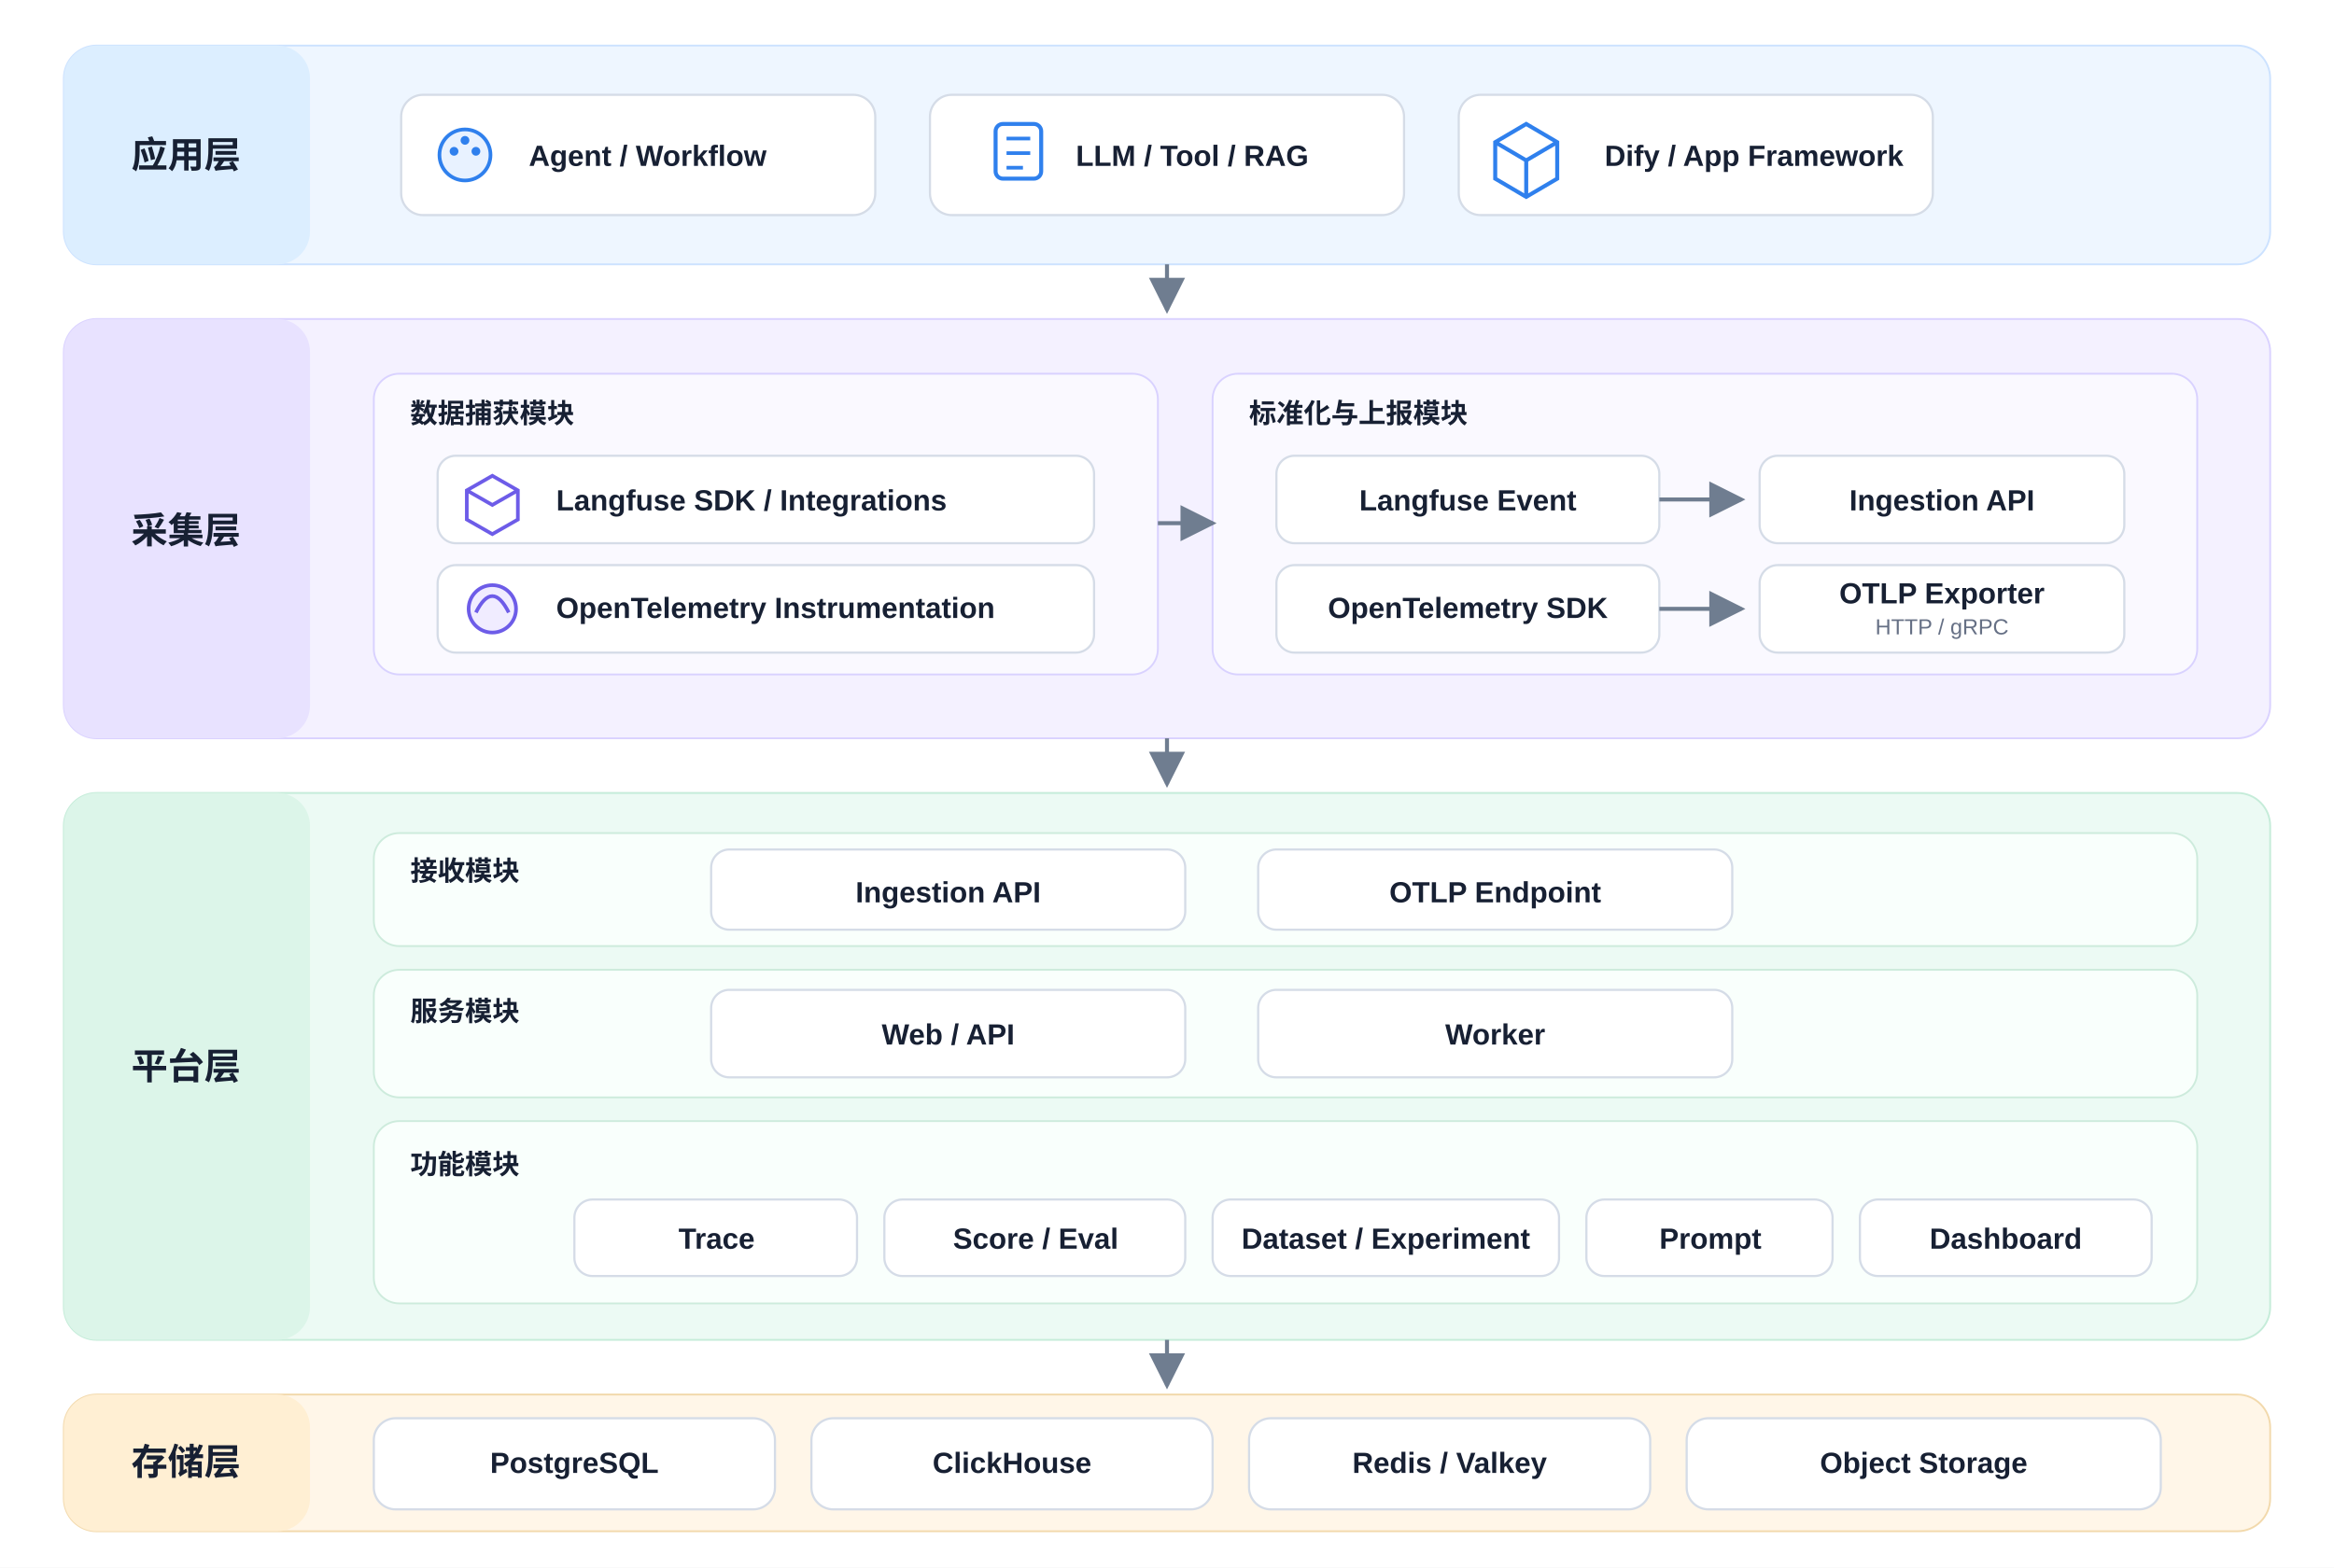
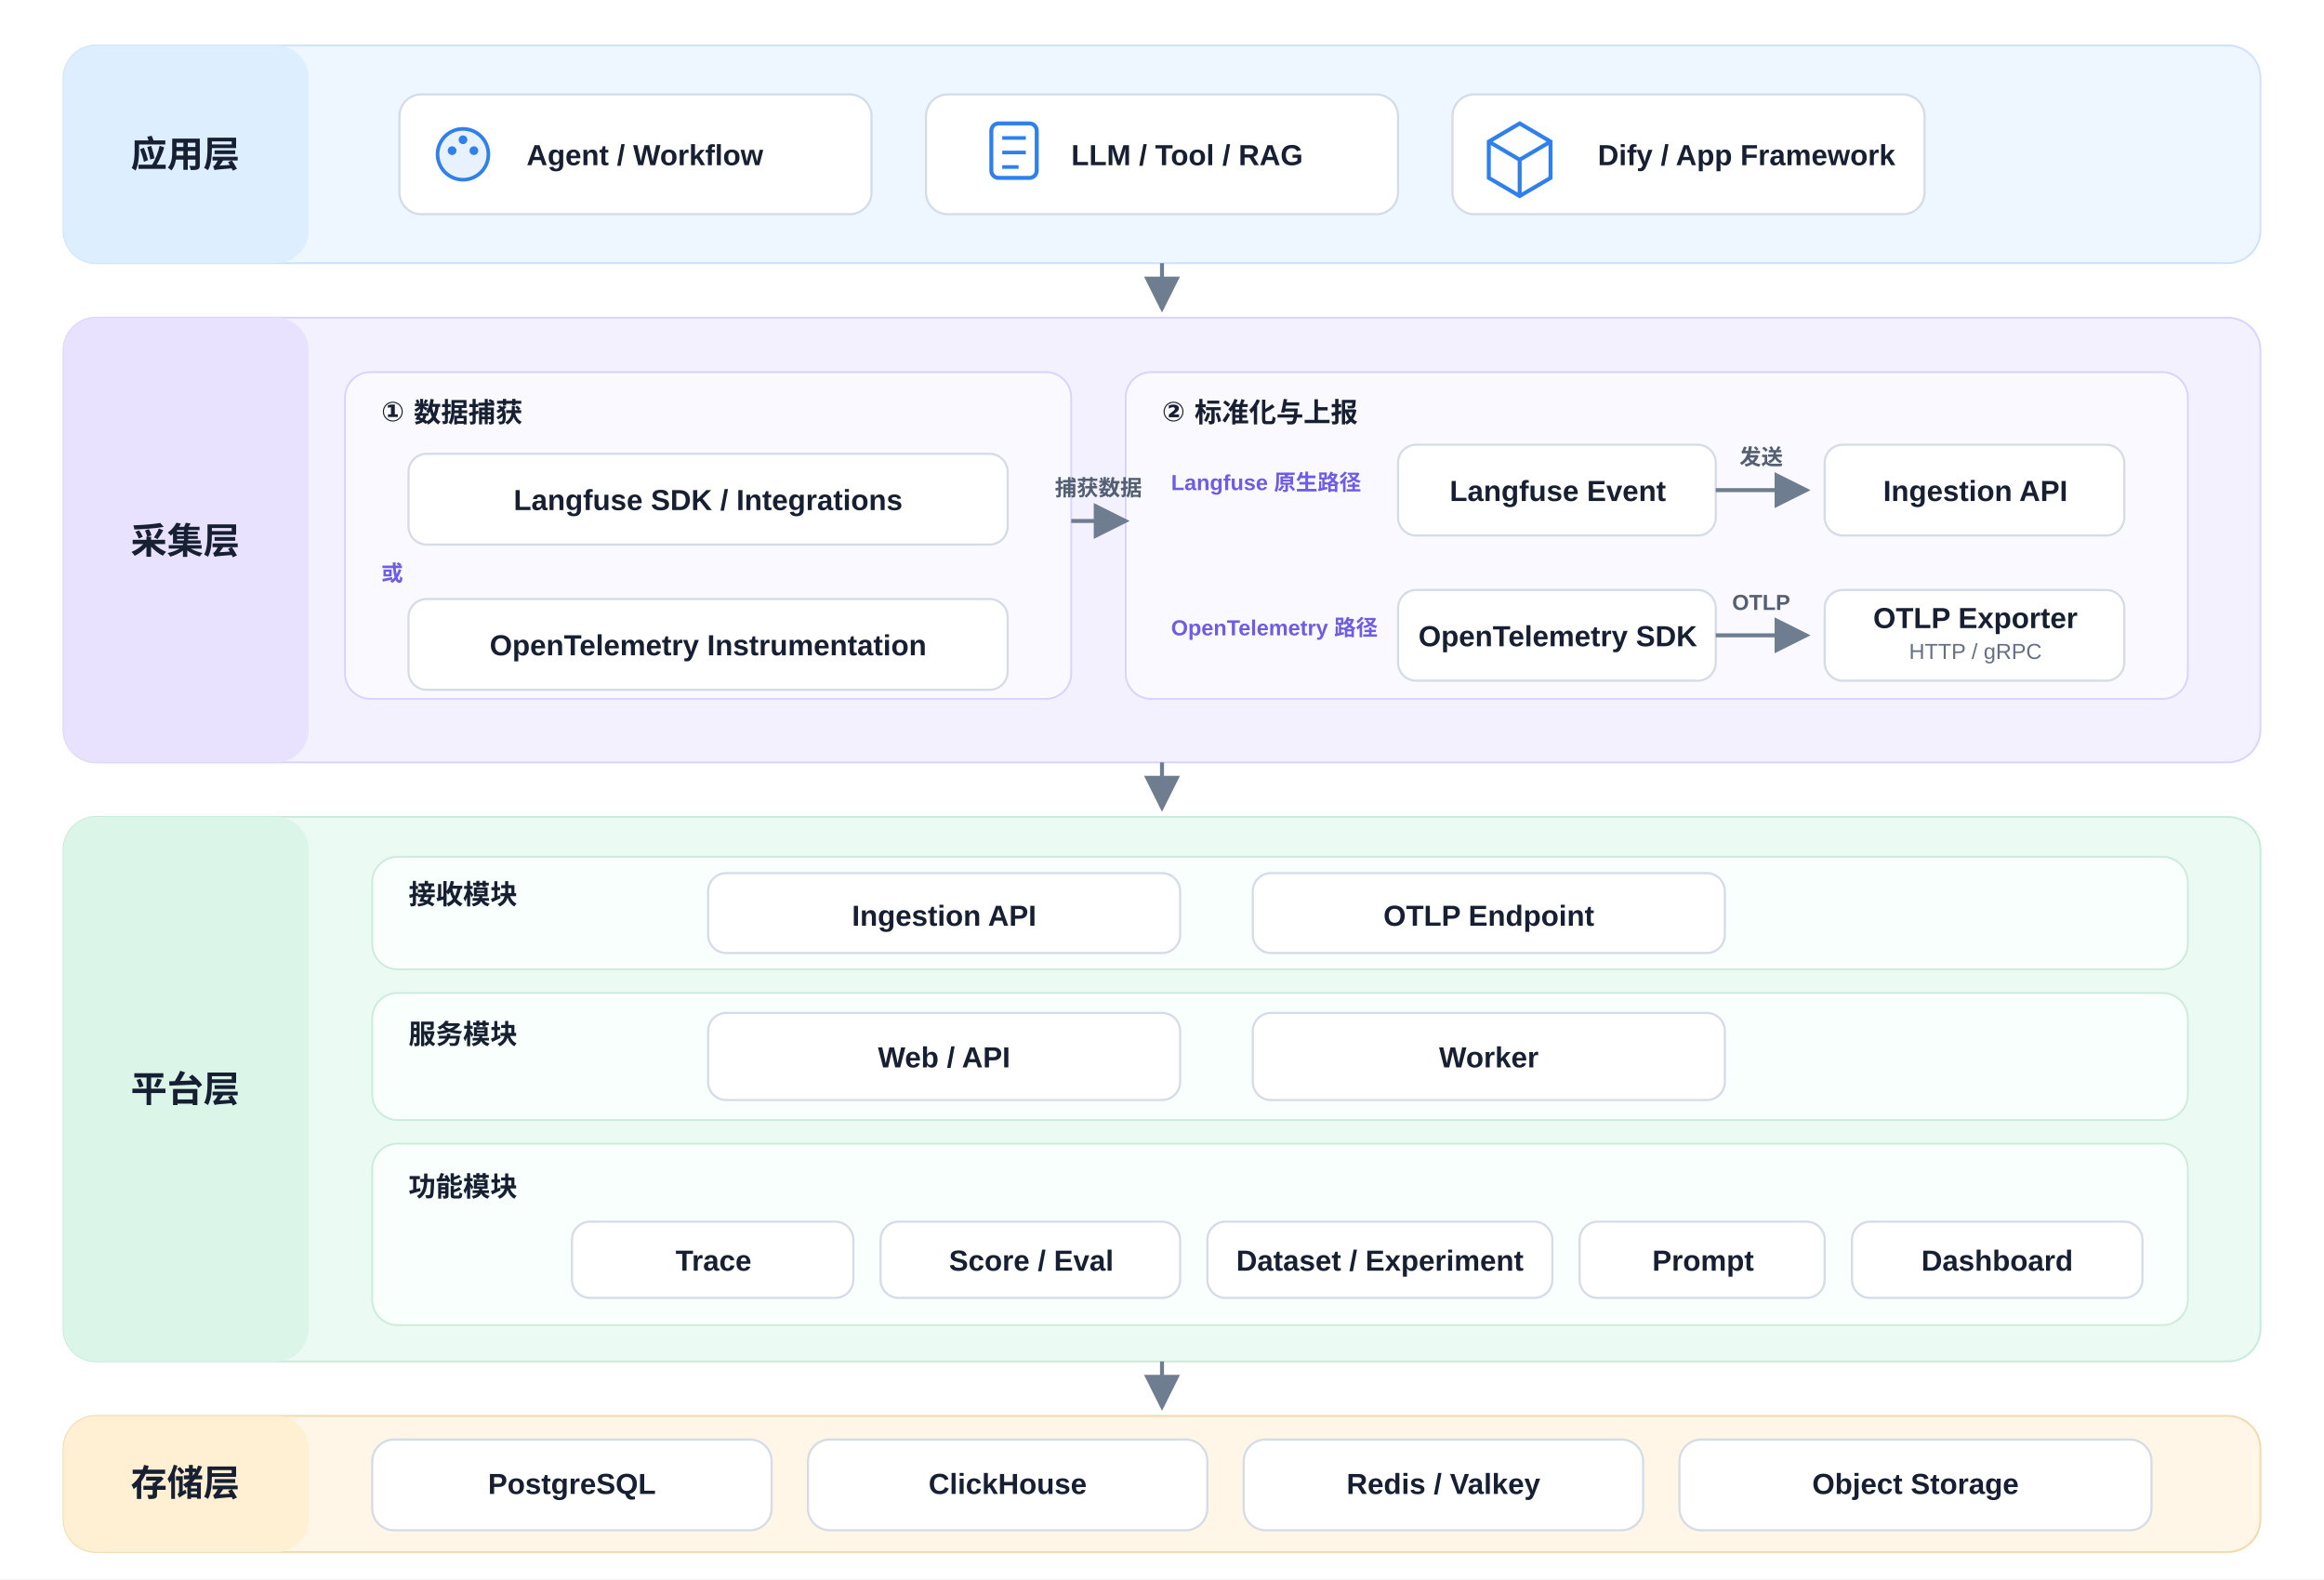
- <svg xmlns="http://www.w3.org/2000/svg" width="1280" height="860" viewBox="0 0 1280 860">
+ <svg xmlns="http://www.w3.org/2000/svg" width="1280" height="870" viewBox="0 0 1280 870">
  <defs>
    <marker id="arrow" markerWidth="9" markerHeight="9" refX="8" refY="4.5" orient="auto">
      <path d="M0 0L9 4.5 0 9Z" fill="#6f7d90" />
    </marker>
    <style>
    text{font-family:Arial,"Microsoft YaHei",sans-serif;fill:#172033}
-     .layer{font-size:20px;font-weight:700}.group{font-size:15px;font-weight:700}.name{font-size:16px;font-weight:700}.sub{font-size:12px;fill:#667085}.card{fill:#fff;stroke:#d5dce7;stroke-width:1.2}.line{stroke:#6f7d90;stroke-width:2.2;fill:none;marker-end:url(#arrow)}
+     .layer{font-size:20px;font-weight:700}
+     .group{font-size:15px;font-weight:700}
+     .name{font-size:16px;font-weight:700}
+     .sub{font-size:12px;fill:#667085}
+     .flow{font-size:12px;font-weight:700;fill:#536074}
+     .route{font-size:12px;font-weight:700;fill:#6d5ce8}
+     .card{fill:#fff;stroke:#d5dce7;stroke-width:1.2}
+     .line{stroke:#6f7d90;stroke-width:2.2;fill:none;marker-end:url(#arrow)}
  </style>
  </defs>
-   <rect width="1280" height="860" fill="#fff" />
+   <rect width="1280" height="870" fill="#fff" />
  <rect x="35" y="25" width="1210" height="120" rx="18" fill="#eef6ff" stroke="#cce2ff" />
  <rect x="35" y="25" width="135" height="120" rx="18" fill="#dceeff" />
  <text x="102" y="92" text-anchor="middle" class="layer">应用层</text>
  <g>
    <rect x="220" y="52" width="260" height="66" rx="12" class="card" />
    <circle cx="255" cy="85" r="14" fill="#e8f2ff" stroke="#2f80ed" stroke-width="2" />
    <circle cx="249" cy="83" r="2.4" fill="#2f80ed" />
    <circle cx="255" cy="77" r="2.4" fill="#2f80ed" />
    <circle cx="261" cy="83" r="2.4" fill="#2f80ed" />
    <text x="290" y="91" class="name">Agent / Workflow</text>
    <rect x="510" y="52" width="260" height="66" rx="12" class="card" />
    <rect x="546" y="68" width="25" height="30" rx="4" fill="none" stroke="#2f80ed" stroke-width="2.2" />
    <path d="M552 76h13M552 84h13M552 92h9" stroke="#2f80ed" stroke-width="2" />
    <text x="590" y="91" class="name">LLM / Tool / RAG</text>
    <rect x="800" y="52" width="260" height="66" rx="12" class="card" />
    <path d="M837 68l17 10v20l-17 10-17-10V78zM820 78l17 10 17-10M837 88v20" fill="none" stroke="#2f80ed" stroke-width="2.2" />
    <text x="880" y="91" class="name">Dify / App Framework</text>
  </g>
  <path d="M640 145V170" class="line" />
-   <rect x="35" y="175" width="1210" height="230" rx="18" fill="#f4f1ff" stroke="#dad2ff" />
-   <rect x="35" y="175" width="135" height="230" rx="18" fill="#e8e2ff" />
-   <text x="102" y="298" text-anchor="middle" class="layer">采集层</text>
-   <rect x="205" y="205" width="430" height="165" rx="14" fill="#faf9ff" stroke="#d9d2ff" />
-   <text x="225" y="232" class="group">数据捕获模块</text>
-   <rect x="240" y="250" width="360" height="48" rx="10" class="card" />
-   <path d="M270 261l14 8v16l-14 8-14-8v-16zM256 269l14 8 14-8" fill="none" stroke="#6d5ce8" stroke-width="2" />
-   <text x="305" y="280" class="name">Langfuse SDK / Integrations</text>
-   <rect x="240" y="310" width="360" height="48" rx="10" class="card" />
-   <circle cx="270" cy="334" r="13" fill="#f0ecff" stroke="#6d5ce8" stroke-width="2" />
-   <path d="M261 336q9-18 18 0" fill="none" stroke="#6d5ce8" stroke-width="2" />
-   <text x="305" y="339" class="name">OpenTelemetry Instrumentation</text>
-   <rect x="665" y="205" width="540" height="165" rx="14" fill="#faf9ff" stroke="#d9d2ff" />
-   <text x="685" y="232" class="group">标准化与上报模块</text>
-   <rect x="700" y="250" width="210" height="48" rx="10" class="card" />
-   <text x="805" y="280" text-anchor="middle" class="name">Langfuse Event</text>
-   <path d="M910 274H955" class="line" />
-   <rect x="965" y="250" width="200" height="48" rx="10" class="card" />
-   <text x="1065" y="280" text-anchor="middle" class="name">Ingestion API</text>
-   <rect x="700" y="310" width="210" height="48" rx="10" class="card" />
-   <text x="805" y="339" text-anchor="middle" class="name">OpenTelemetry SDK</text>
-   <path d="M910 334H955" class="line" />
-   <rect x="965" y="310" width="200" height="48" rx="10" class="card" />
-   <text x="1065" y="331" text-anchor="middle" class="name">OTLP Exporter</text>
-   <text x="1065" y="348" text-anchor="middle" class="sub">HTTP / gRPC</text>
-   <path d="M635 287H665" class="line" />
-   <path d="M640 405V430" class="line" />
-   <rect x="35" y="435" width="1210" height="300" rx="18" fill="#ecfaf4" stroke="#c5ecd9" />
-   <rect x="35" y="435" width="135" height="300" rx="18" fill="#dcf5e9" />
-   <text x="102" y="592" text-anchor="middle" class="layer">平台层</text>
-   <rect x="205" y="457" width="1000" height="62" rx="14" fill="#f9fffc" stroke="#cdebdc" />
-   <text x="225" y="483" class="group">接收模块</text>
-   <rect x="390" y="466" width="260" height="44" rx="10" class="card" />
-   <text x="520" y="495" text-anchor="middle" class="name">Ingestion API</text>
-   <rect x="690" y="466" width="260" height="44" rx="10" class="card" />
-   <text x="820" y="495" text-anchor="middle" class="name">OTLP Endpoint</text>
-   <rect x="205" y="532" width="1000" height="70" rx="14" fill="#f9fffc" stroke="#cdebdc" />
-   <text x="225" y="560" class="group">服务模块</text>
-   <rect x="390" y="543" width="260" height="48" rx="10" class="card" />
-   <text x="520" y="573" text-anchor="middle" class="name">Web / API</text>
-   <rect x="690" y="543" width="260" height="48" rx="10" class="card" />
-   <text x="820" y="573" text-anchor="middle" class="name">Worker</text>
-   <rect x="205" y="615" width="1000" height="100" rx="14" fill="#f9fffc" stroke="#cdebdc" />
-   <text x="225" y="644" class="group">功能模块</text>
+   <rect x="35" y="175" width="1210" height="245" rx="18" fill="#f4f1ff" stroke="#dad2ff" />
+   <rect x="35" y="175" width="135" height="245" rx="18" fill="#e8e2ff" />
+   <text x="102" y="305" text-anchor="middle" class="layer">采集层</text>
+   <rect x="190" y="205" width="400" height="180" rx="14" fill="#faf9ff" stroke="#d9d2ff" />
+   <text x="210" y="232" class="group">① 数据捕获</text>
+   <rect x="225" y="250" width="330" height="50" rx="10" class="card" />
+   <text x="390" y="281" text-anchor="middle" class="name">Langfuse SDK / Integrations</text>
+   <text x="210" y="320" class="route">或</text>
+   <rect x="225" y="330" width="330" height="50" rx="10" class="card" />
+   <text x="390" y="361" text-anchor="middle" class="name">OpenTelemetry Instrumentation</text>
+   <rect x="620" y="205" width="585" height="180" rx="14" fill="#faf9ff" stroke="#d9d2ff" />
+   <text x="640" y="232" class="group">② 标准化与上报</text>
+   <text x="645" y="270" class="route">Langfuse 原生路径</text>
+   <rect x="770" y="245" width="175" height="50" rx="10" class="card" />
+   <text x="858" y="276" text-anchor="middle" class="name">Langfuse Event</text>
+   <path d="M945 270H995" class="line" />
+   <text x="970" y="256" text-anchor="middle" class="flow">发送</text>
+   <rect x="1005" y="245" width="165" height="50" rx="10" class="card" />
+   <text x="1088" y="276" text-anchor="middle" class="name">Ingestion API</text>
+   <text x="645" y="350" class="route">OpenTelemetry 路径</text>
+   <rect x="770" y="325" width="175" height="50" rx="10" class="card" />
+   <text x="858" y="356" text-anchor="middle" class="name">OpenTelemetry SDK</text>
+   <path d="M945 350H995" class="line" />
+   <text x="970" y="336" text-anchor="middle" class="flow">OTLP</text>
+   <rect x="1005" y="325" width="165" height="50" rx="10" class="card" />
+   <text x="1088" y="346" text-anchor="middle" class="name">OTLP Exporter</text>
+   <text x="1088" y="363" text-anchor="middle" class="sub">HTTP / gRPC</text>
+   <path d="M590 287H620" class="line" />
+   <text x="605" y="273" text-anchor="middle" class="flow">捕获数据</text>
+   <path d="M640 420V445" class="line" />
+   <rect x="35" y="450" width="1210" height="300" rx="18" fill="#ecfaf4" stroke="#c5ecd9" />
+   <rect x="35" y="450" width="135" height="300" rx="18" fill="#dcf5e9" />
+   <text x="102" y="607" text-anchor="middle" class="layer">平台层</text>
+   <rect x="205" y="472" width="1000" height="62" rx="14" fill="#f9fffc" stroke="#cdebdc" />
+   <text x="225" y="498" class="group">接收模块</text>
+   <rect x="390" y="481" width="260" height="44" rx="10" class="card" />
+   <text x="520" y="510" text-anchor="middle" class="name">Ingestion API</text>
+   <rect x="690" y="481" width="260" height="44" rx="10" class="card" />
+   <text x="820" y="510" text-anchor="middle" class="name">OTLP Endpoint</text>
+   <rect x="205" y="547" width="1000" height="70" rx="14" fill="#f9fffc" stroke="#cdebdc" />
+   <text x="225" y="575" class="group">服务模块</text>
+   <rect x="390" y="558" width="260" height="48" rx="10" class="card" />
+   <text x="520" y="588" text-anchor="middle" class="name">Web / API</text>
+   <rect x="690" y="558" width="260" height="48" rx="10" class="card" />
+   <text x="820" y="588" text-anchor="middle" class="name">Worker</text>
+   <rect x="205" y="630" width="1000" height="100" rx="14" fill="#f9fffc" stroke="#cdebdc" />
+   <text x="225" y="659" class="group">功能模块</text>
  <g>
-     <rect x="315" y="658" width="155" height="42" rx="10" class="card" />
-     <text x="393" y="685" text-anchor="middle" class="name">Trace</text>
-     <rect x="485" y="658" width="165" height="42" rx="10" class="card" />
-     <text x="568" y="685" text-anchor="middle" class="name">Score / Eval</text>
-     <rect x="665" y="658" width="190" height="42" rx="10" class="card" />
-     <text x="760" y="685" text-anchor="middle" class="name">Dataset / Experiment</text>
-     <rect x="870" y="658" width="135" height="42" rx="10" class="card" />
-     <text x="938" y="685" text-anchor="middle" class="name">Prompt</text>
-     <rect x="1020" y="658" width="160" height="42" rx="10" class="card" />
-     <text x="1100" y="685" text-anchor="middle" class="name">Dashboard</text>
+     <rect x="315" y="673" width="155" height="42" rx="10" class="card" />
+     <text x="393" y="700" text-anchor="middle" class="name">Trace</text>
+     <rect x="485" y="673" width="165" height="42" rx="10" class="card" />
+     <text x="568" y="700" text-anchor="middle" class="name">Score / Eval</text>
+     <rect x="665" y="673" width="190" height="42" rx="10" class="card" />
+     <text x="760" y="700" text-anchor="middle" class="name">Dataset / Experiment</text>
+     <rect x="870" y="673" width="135" height="42" rx="10" class="card" />
+     <text x="938" y="700" text-anchor="middle" class="name">Prompt</text>
+     <rect x="1020" y="673" width="160" height="42" rx="10" class="card" />
+     <text x="1100" y="700" text-anchor="middle" class="name">Dashboard</text>
  </g>
-   <path d="M640 735V760" class="line" />
-   <rect x="35" y="765" width="1210" height="75" rx="18" fill="#fff6e8" stroke="#f2d9ac" />
-   <rect x="35" y="765" width="135" height="75" rx="18" fill="#ffefd3" />
-   <text x="102" y="809" text-anchor="middle" class="layer">存储层</text>
+   <path d="M640 750V775" class="line" />
+   <rect x="35" y="780" width="1210" height="75" rx="18" fill="#fff6e8" stroke="#f2d9ac" />
+   <rect x="35" y="780" width="135" height="75" rx="18" fill="#ffefd3" />
+   <text x="102" y="824" text-anchor="middle" class="layer">存储层</text>
  <g>
-     <rect x="205" y="778" width="220" height="50" rx="12" class="card" />
-     <text x="315" y="808" text-anchor="middle" class="name">PostgreSQL</text>
-     <rect x="445" y="778" width="220" height="50" rx="12" class="card" />
-     <text x="555" y="808" text-anchor="middle" class="name">ClickHouse</text>
-     <rect x="685" y="778" width="220" height="50" rx="12" class="card" />
-     <text x="795" y="808" text-anchor="middle" class="name">Redis / Valkey</text>
-     <rect x="925" y="778" width="260" height="50" rx="12" class="card" />
-     <text x="1055" y="808" text-anchor="middle" class="name">Object Storage</text>
+     <rect x="205" y="793" width="220" height="50" rx="12" class="card" />
+     <text x="315" y="823" text-anchor="middle" class="name">PostgreSQL</text>
+     <rect x="445" y="793" width="220" height="50" rx="12" class="card" />
+     <text x="555" y="823" text-anchor="middle" class="name">ClickHouse</text>
+     <rect x="685" y="793" width="220" height="50" rx="12" class="card" />
+     <text x="795" y="823" text-anchor="middle" class="name">Redis / Valkey</text>
+     <rect x="925" y="793" width="260" height="50" rx="12" class="card" />
+     <text x="1055" y="823" text-anchor="middle" class="name">Object Storage</text>
  </g>
</svg>
